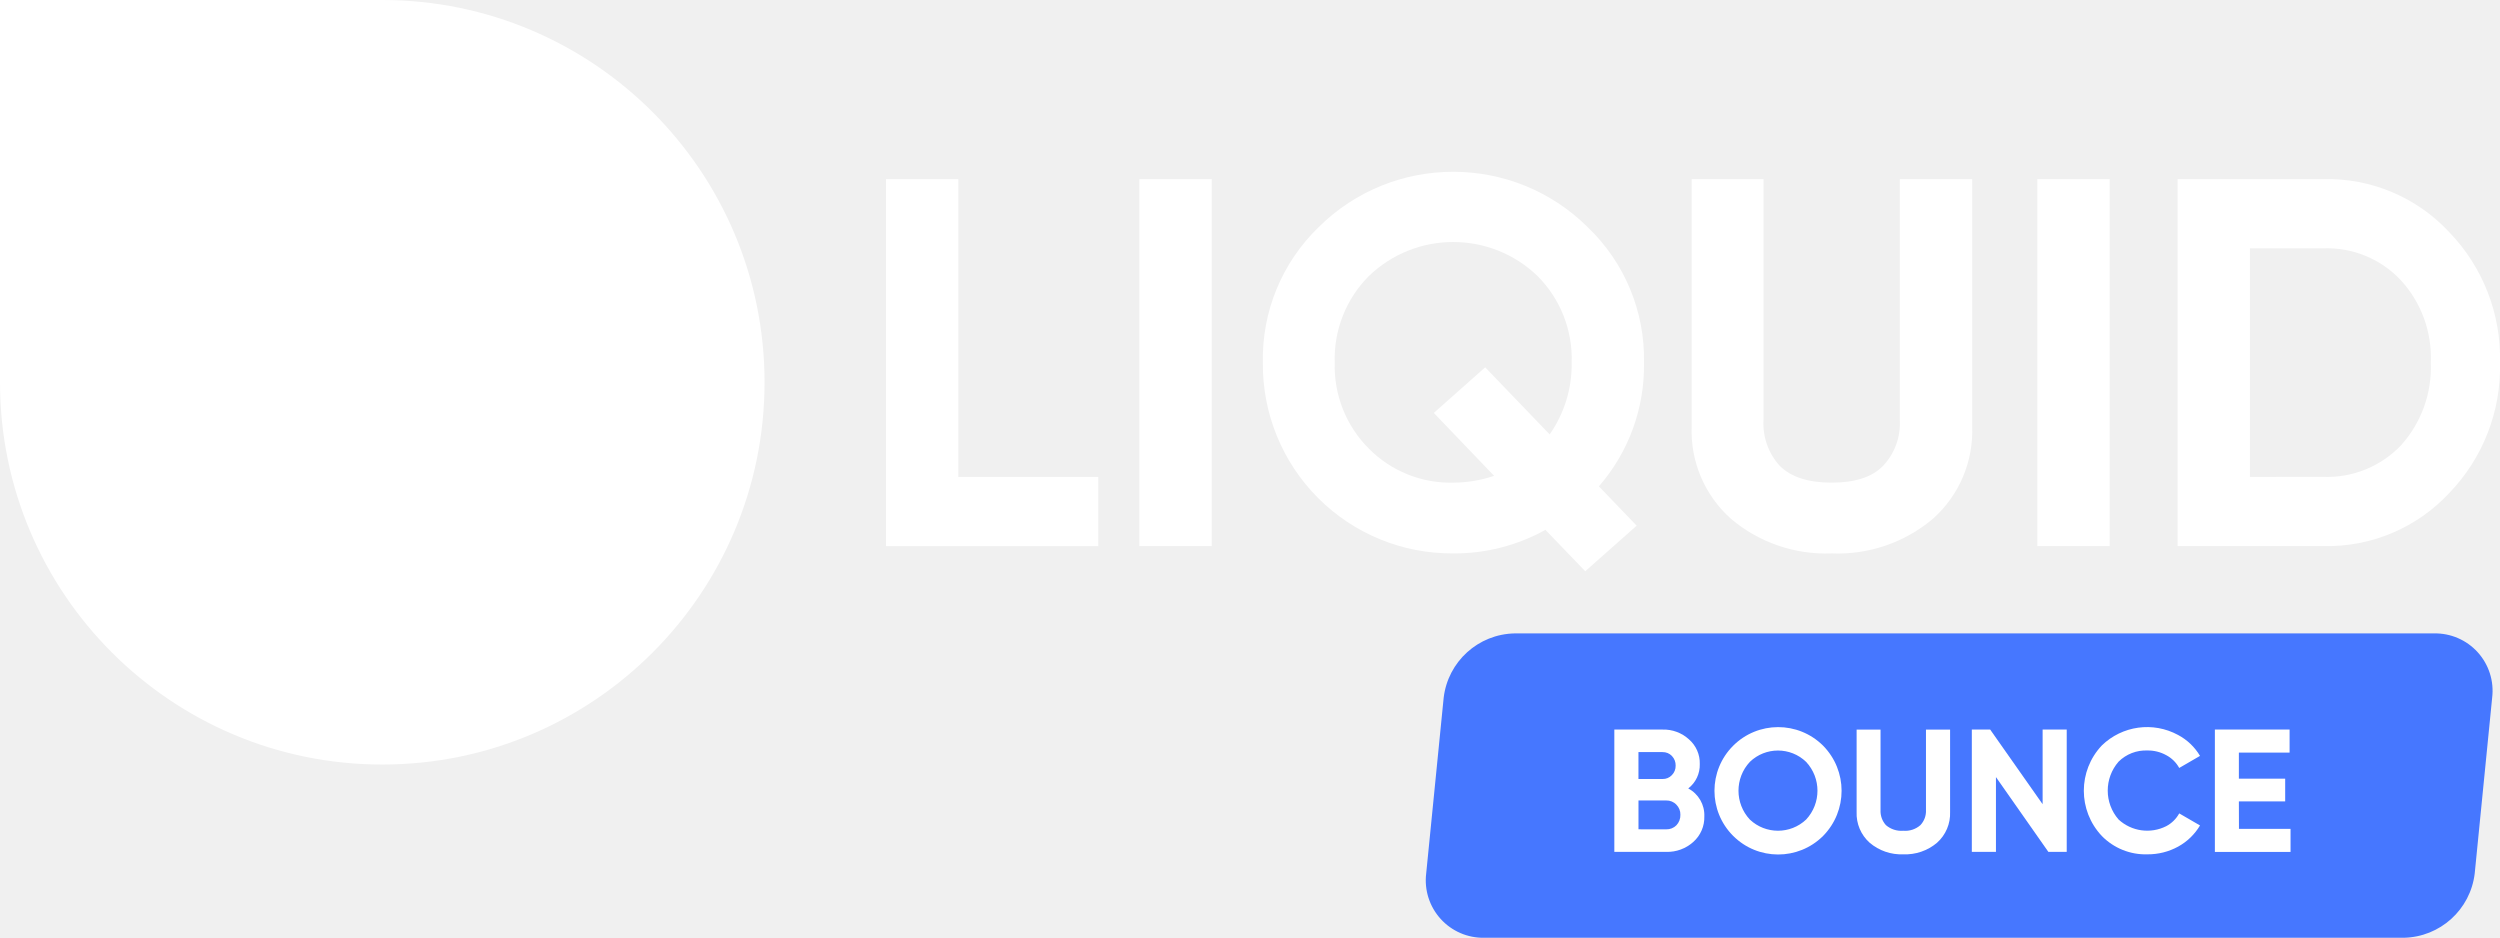
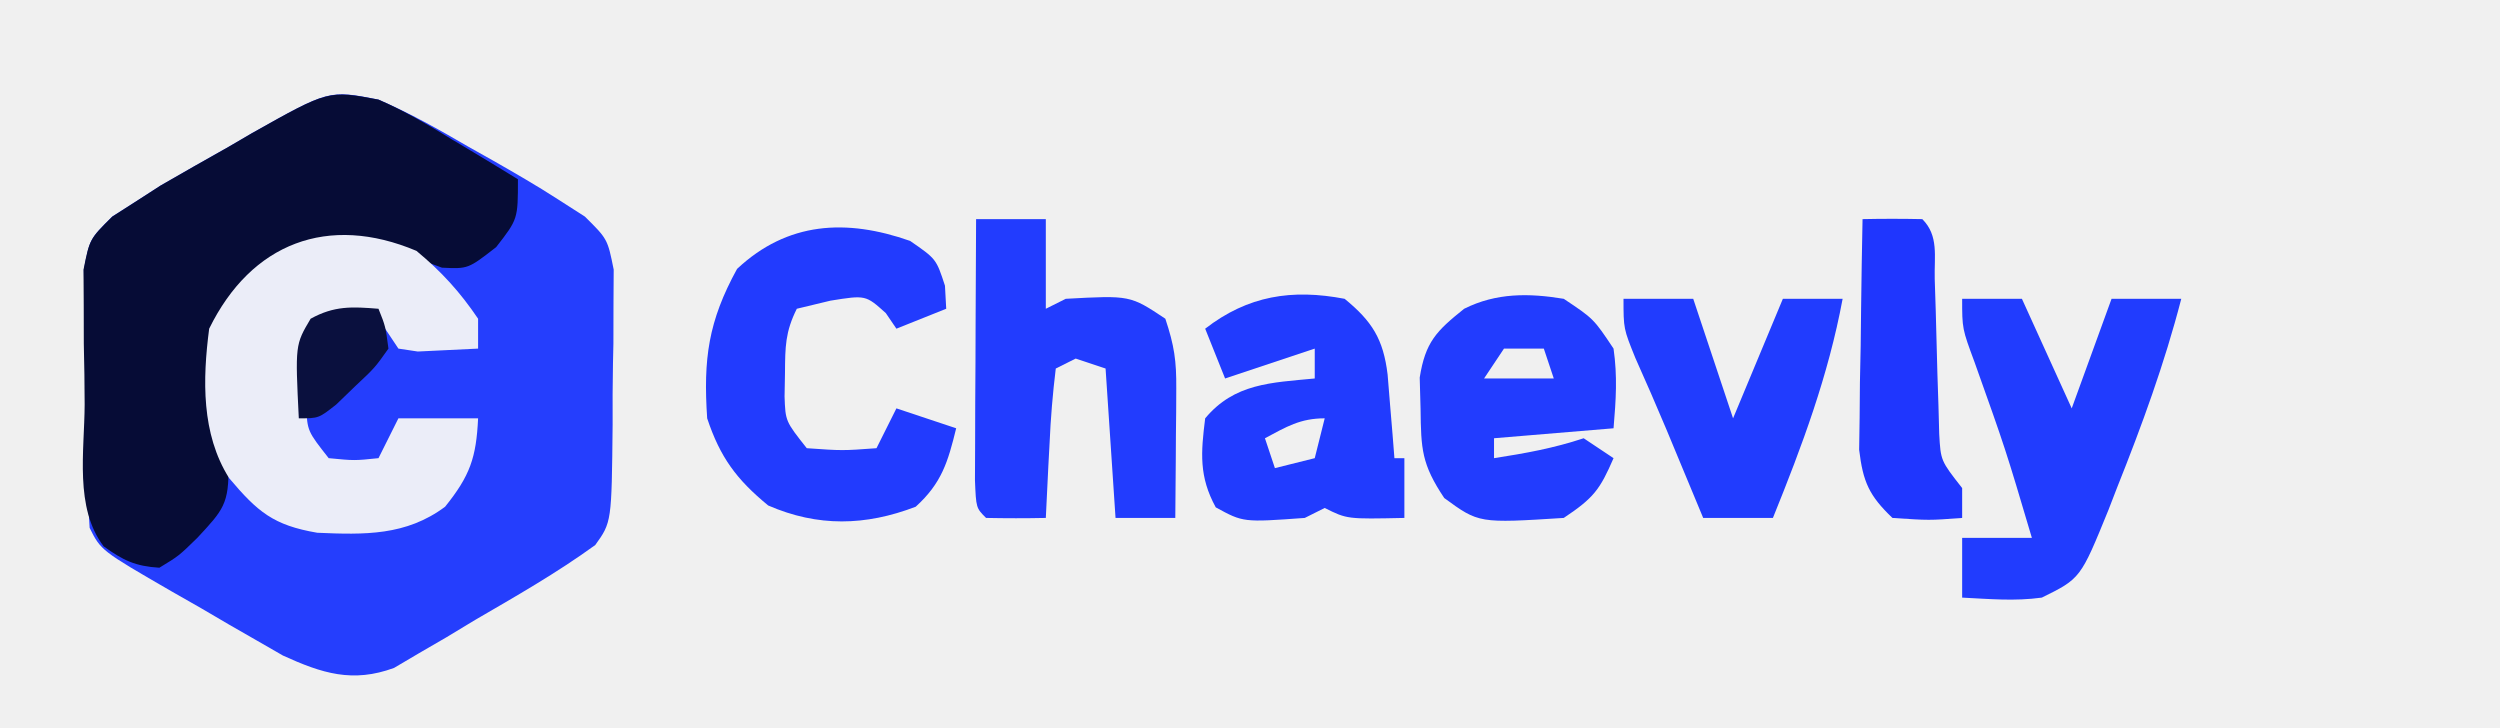
- <svg xmlns="http://www.w3.org/2000/svg" width="261.263" height="98" viewBox="0 0 261.263 98">
-   <path d="M79.9,39.948A39.967,39.967,0,0,0,39.947,0H0V39.948a39.948,39.948,0,1,0,79.9,0Z" fill="#fff" fill-rule="evenodd" />
-   <path d="M62.357,42.2H76.984v7.232H54.8V11.078h7.56Z" transform="translate(37.791 7.64)" fill="#fff" />
-   <path d="M70.47,11.078h7.56v38.35H70.47Z" transform="translate(48.6 7.64)" fill="#fff" />
-   <path d="M117.938,30.566A19.2,19.2,0,0,1,113.226,43.5l3.945,4.109L111.8,52.371l-4.164-4.328A19.529,19.529,0,0,1,98,50.508,19.737,19.737,0,0,1,78.108,30.566a19.121,19.121,0,0,1,5.807-14.134,19.972,19.972,0,0,1,28.16,0A19.033,19.033,0,0,1,117.938,30.566ZM98,43.112a13.443,13.443,0,0,0,4.273-.712l-6.3-6.574,5.369-4.766,6.739,7.012a12.768,12.768,0,0,0,2.3-7.506,12.247,12.247,0,0,0-3.561-9.039,12.7,12.7,0,0,0-17.641,0,12.248,12.248,0,0,0-3.561,9.039,12.18,12.18,0,0,0,3.561,8.985A11.979,11.979,0,0,0,98,43.112Z" transform="translate(53.868 7.327)" fill="#fff" />
-   <path d="M119.258,50.195a15.335,15.335,0,0,1-10.518-3.616,12.271,12.271,0,0,1-4.109-9.7v-25.8h7.505v25.2a6.56,6.56,0,0,0,1.7,4.766q1.754,1.753,5.424,1.753t5.37-1.753a6.445,6.445,0,0,0,1.752-4.766v-25.2h7.561v25.8a12.271,12.271,0,0,1-4.109,9.7A15.416,15.416,0,0,1,119.258,50.195Z" transform="translate(72.159 7.64)" fill="#fff" />
-   <path d="M126.009,11.078h7.56v38.35h-7.56Z" transform="translate(86.903 7.64)" fill="#fff" />
-   <path d="M149.916,11.078a17.388,17.388,0,0,1,13.147,5.533,18.935,18.935,0,0,1,5.314,13.641,18.935,18.935,0,0,1-5.314,13.642,17.388,17.388,0,0,1-13.147,5.533H134.685V11.078Zm0,31.118a10.675,10.675,0,0,0,8.107-3.287,12.17,12.17,0,0,0,3.122-8.656,11.974,11.974,0,0,0-3.122-8.6,10.587,10.587,0,0,0-8.107-3.342h-7.671V42.2Z" transform="translate(92.886 7.64)" fill="#fff" />
-   <path d="M90.05,45.9a7.618,7.618,0,0,1,7.428-6.726h96.054a6,6,0,0,1,6.09,6.726L197.8,64.255a7.619,7.619,0,0,1-7.428,6.726H94.314a6,6,0,0,1-6.09-6.726Z" transform="translate(60.821 27.02)" fill="#4677ff" />
-   <path d="M107.571,51.278a3.158,3.158,0,0,1,1.68,2.922,3.434,3.434,0,0,1-1.151,2.666,4.06,4.06,0,0,1-2.83,1.041H99.846V45.123h5.04a3.922,3.922,0,0,1,2.758,1.023,3.285,3.285,0,0,1,1.132,2.575A3.115,3.115,0,0,1,107.571,51.278Zm-2.685-3.8h-2.519v2.812h2.519a1.279,1.279,0,0,0,.968-.4,1.36,1.36,0,0,0,.4-1,1.4,1.4,0,0,0-.384-1A1.3,1.3,0,0,0,104.886,47.479Zm.384,8.072a1.437,1.437,0,0,0,1.059-.42,1.52,1.52,0,0,0,.421-1.1,1.435,1.435,0,0,0-.421-1.059,1.407,1.407,0,0,0-1.059-.438h-2.9v3.013Z" transform="translate(68.86 31.12)" fill="#fff" />
-   <path d="M117.385,56.349a6.656,6.656,0,1,1,0-9.441,6.722,6.722,0,0,1,0,9.441Zm-7.652-1.717a4.284,4.284,0,0,0,5.882,0,4.42,4.42,0,0,0,0-6.026,4.237,4.237,0,0,0-5.882,0,4.42,4.42,0,0,0,0,6.026Z" transform="translate(73.134 31.015)" fill="#fff" />
-   <path d="M119.708,58.162a5.11,5.11,0,0,1-3.506-1.205,4.092,4.092,0,0,1-1.37-3.232v-8.6h2.5v8.4a2.189,2.189,0,0,0,.566,1.589,2.464,2.464,0,0,0,1.808.584,2.4,2.4,0,0,0,1.789-.584,2.144,2.144,0,0,0,.585-1.589v-8.4H124.6v8.6a4.092,4.092,0,0,1-1.37,3.232A5.138,5.138,0,0,1,119.708,58.162Z" transform="translate(79.194 31.12)" fill="#fff" />
-   <path d="M129.355,45.123h2.519V57.906h-1.918l-5.478-7.816v7.816h-2.521V45.123h1.918l5.48,7.8Z" transform="translate(84.109 31.12)" fill="#fff" />
-   <path d="M135.532,58.267a6.393,6.393,0,0,1-4.767-1.918,6.888,6.888,0,0,1,0-9.46,6.782,6.782,0,0,1,7.962-1.1,5.862,5.862,0,0,1,2.3,2.191l-2.173,1.26a3.322,3.322,0,0,0-1.352-1.333,3.954,3.954,0,0,0-1.972-.493,4.043,4.043,0,0,0-3.014,1.169,4.6,4.6,0,0,0,0,6.045,4.418,4.418,0,0,0,4.986.694,3.317,3.317,0,0,0,1.352-1.333l2.173,1.26a6.036,6.036,0,0,1-2.283,2.21A6.564,6.564,0,0,1,135.532,58.267Z" transform="translate(88.886 31.015)" fill="#fff" />
-   <path d="M139.509,55.5H144.9v2.41h-7.908V45.123H144.8v2.41h-5.3v2.721h4.839v2.374h-4.839Z" transform="translate(94.474 31.12)" fill="#fff" />
+ <svg xmlns="http://www.w3.org/2000/svg" version="1.1" width="251" height="73">
+   <path d="M0 0 C3.158 1.362 6.095 3.017 9.062 4.75 C10.247 5.415 10.247 5.415 11.455 6.094 C13.671 7.357 15.857 8.616 18 10 C18.9 10.576 19.799 11.153 20.726 11.747 C23 14 23 14 23.615 17.069 C23.608 18.244 23.601 19.418 23.594 20.629 C23.591 21.911 23.589 23.193 23.586 24.514 C23.571 25.178 23.557 25.843 23.542 26.527 C23.5 28.56 23.501 30.59 23.508 32.623 C23.409 42.431 23.409 42.431 21.763 44.721 C17.907 47.518 13.802 49.859 9.688 52.25 C8.75 52.817 7.812 53.384 6.846 53.969 C5.931 54.5 5.017 55.031 4.074 55.578 C3.245 56.067 2.416 56.556 1.561 57.06 C-2.595 58.586 -5.659 57.612 -9.593 55.817 C-10.435 55.332 -11.277 54.847 -12.145 54.348 C-13.068 53.818 -13.992 53.289 -14.943 52.744 C-15.89 52.189 -16.837 51.634 -17.812 51.062 C-18.779 50.511 -19.745 49.96 -20.74 49.393 C-27.864 45.273 -27.864 45.273 -29 43 C-29.28 38.896 -29.314 34.791 -29.35 30.679 C-29.367 29.313 -29.394 27.947 -29.432 26.582 C-29.487 24.61 -29.506 22.637 -29.523 20.664 C-29.543 19.483 -29.563 18.302 -29.583 17.084 C-29 14 -29 14 -26.731 11.745 C-25.83 11.169 -24.928 10.593 -24 10 C-23.299 9.547 -22.598 9.094 -21.875 8.628 C-19.612 7.322 -17.341 6.03 -15.062 4.75 C-13.884 4.062 -13.884 4.062 -12.682 3.359 C-4.962 -0.982 -4.962 -0.982 0 0 Z " fill="#253EFD" transform="translate(38,10)" />
+   <path d="M0 0 C2.597 1.126 4.97 2.514 7.375 4 C8.016 4.382 8.656 4.763 9.316 5.156 C10.885 6.093 12.443 7.045 14 8 C14 12 14 12 11.812 14.812 C9 17 9 17 6.375 16.875 C5.591 16.586 4.808 16.297 4 16 C-0.988 14.337 -5.984 14.167 -10.875 16.188 C-14.064 18.908 -15.814 21.005 -16.215 25.301 C-16.27 29.338 -16.063 32.753 -15.062 36.688 C-14.988 40.616 -15.598 41.206 -18.188 44 C-20.043 45.812 -20.043 45.812 -22 47 C-24.415 46.853 -25.642 46.259 -27.593 44.851 C-30.54 40.975 -29.517 35.286 -29.501 30.603 C-29.5 28.572 -29.542 26.544 -29.586 24.514 C-29.589 23.232 -29.591 21.95 -29.594 20.629 C-29.601 19.454 -29.608 18.279 -29.615 17.069 C-29 14 -29 14 -26.726 11.747 C-25.827 11.17 -24.927 10.594 -24 10 C-23.299 9.547 -22.598 9.094 -21.875 8.628 C-19.612 7.322 -17.341 6.03 -15.062 4.75 C-13.884 4.062 -13.884 4.062 -12.682 3.359 C-5.021 -0.949 -5.021 -0.949 0 0 Z " fill="#060C36" transform="translate(38,10)" />
+   <path d="M0 0 C2.5 2.071 4.37 4.12 6.188 6.812 C6.188 7.803 6.188 8.793 6.188 9.812 C4.909 9.874 3.63 9.936 2.312 10 C1.593 10.035 0.874 10.07 0.133 10.105 C-0.509 10.009 -1.151 9.912 -1.812 9.812 C-2.473 8.822 -3.132 7.832 -3.812 6.812 C-6.312 6.396 -6.312 6.396 -8.812 6.812 C-10.997 8.59 -10.997 8.59 -11.078 10.871 C-11.073 11.656 -11.068 12.441 -11.062 13.25 C-11.068 14.032 -11.073 14.815 -11.078 15.621 C-10.944 18.103 -10.944 18.103 -8.812 20.812 C-6.229 21.063 -6.229 21.063 -3.812 20.812 C-3.152 19.492 -2.493 18.172 -1.812 16.812 C0.828 16.812 3.467 16.812 6.188 16.812 C6.004 20.763 5.38 22.573 2.875 25.688 C-1.046 28.611 -5.223 28.507 -9.961 28.301 C-14.363 27.547 -15.939 26.215 -18.812 22.812 C-21.61 18.361 -21.473 12.905 -20.812 7.812 C-16.583 -0.804 -8.859 -3.741 0 0 Z " fill="#EBEDF8" transform="translate(41.8125,25.1875)" />
+   <path d="M0 0 C2.31 0 4.62 0 7 0 C7 2.97 7 5.94 7 9 C7.66 8.67 8.32 8.34 9 8 C15.471 7.647 15.471 7.647 19 10 C19.902 12.707 20.119 14.238 20.098 17.012 C20.094 17.769 20.091 18.526 20.088 19.307 C20.08 20.092 20.071 20.878 20.062 21.688 C20.058 22.485 20.053 23.282 20.049 24.104 C20.037 26.069 20.019 28.035 20 30 C18.02 30 16.04 30 14 30 C13.67 25.05 13.34 20.1 13 15 C12.01 14.67 11.02 14.34 10 14 C9.01 14.495 9.01 14.495 8 15 C7.688 17.549 7.487 20.004 7.375 22.562 C7.336 23.273 7.298 23.984 7.258 24.717 C7.163 26.477 7.081 28.239 7 30 C5 30.043 3 30.041 1 30 C0 29 0 29 -0.114 26.224 C-0.108 25.015 -0.103 23.805 -0.098 22.559 C-0.094 21.253 -0.091 19.948 -0.088 18.604 C-0.08 17.215 -0.071 15.826 -0.062 14.438 C-0.057 13.045 -0.053 11.652 -0.049 10.26 C-0.037 6.84 -0.021 3.42 0 0 Z " fill="#223CFE" transform="translate(98,22)" />
+   <path d="M0 0 C2.625 1.812 2.625 1.812 3.5 4.5 C3.541 5.263 3.583 6.026 3.625 6.812 C1.975 7.473 0.325 8.133 -1.375 8.812 C-1.726 8.297 -2.076 7.781 -2.438 7.25 C-4.459 5.431 -4.459 5.431 -8 6 C-9.671 6.402 -9.671 6.402 -11.375 6.812 C-12.545 9.152 -12.541 10.646 -12.562 13.25 C-12.577 14.032 -12.591 14.815 -12.605 15.621 C-12.516 18.105 -12.516 18.105 -10.375 20.812 C-6.791 21.063 -6.791 21.063 -3.375 20.812 C-2.715 19.492 -2.055 18.172 -1.375 16.812 C0.605 17.473 2.585 18.133 4.625 18.812 C3.797 22.199 3.174 24.313 0.562 26.688 C-4.488 28.622 -9.269 28.728 -14.25 26.562 C-17.44 23.936 -19.067 21.735 -20.375 17.812 C-20.773 11.847 -20.263 8.073 -17.375 2.812 C-12.316 -1.931 -6.405 -2.254 0 0 Z " fill="#223BFE" transform="translate(91.375,24.1875)" />
+   <path d="M0 0 C1.98 0 3.96 0 6 0 C7.65 3.63 9.3 7.26 11 11 C12.32 7.37 13.64 3.74 15 0 C17.31 0 19.62 0 22 0 C20.325 6.491 18.044 12.72 15.562 18.938 C15.274 19.683 14.986 20.429 14.689 21.197 C11.884 28.084 11.884 28.084 8 30 C5.263 30.375 2.78 30.139 0 30 C0 28.02 0 26.04 0 24 C2.31 24 4.62 24 7 24 C4.363 15.107 4.363 15.107 1.25 6.375 C0 3 0 3 0 0 Z " fill="#213CFE" transform="translate(197,30)" />
+   <path d="M0 0 C2.756 2.253 3.883 4.037 4.316 7.602 C4.398 8.599 4.479 9.597 4.562 10.625 C4.688 12.129 4.688 12.129 4.816 13.664 C4.877 14.435 4.938 15.206 5 16 C5.33 16 5.66 16 6 16 C6 17.98 6 19.96 6 22 C0.25 22.125 0.25 22.125 -2 21 C-2.66 21.33 -3.32 21.66 -4 22 C-10.18 22.449 -10.18 22.449 -12.938 20.938 C-14.633 17.845 -14.431 15.445 -14 12 C-11.068 8.482 -7.378 8.421 -3 8 C-3 7.01 -3 6.02 -3 5 C-7.455 6.485 -7.455 6.485 -12 8 C-12.66 6.35 -13.32 4.7 -14 3 C-9.703 -0.326 -5.279 -1.008 0 0 Z M-8 14 C-7.67 14.99 -7.34 15.98 -7 17 C-5.68 16.67 -4.36 16.34 -3 16 C-2.67 14.68 -2.34 13.36 -2 12 C-4.463 12 -5.852 12.855 -8 14 Z " fill="#213BFE" transform="translate(135,30)" />
+   <path d="M0 0 C3 2 3 2 5 5 C5.4 7.807 5.242 10.142 5 13 C-0.94 13.495 -0.94 13.495 -7 14 C-7 14.66 -7 15.32 -7 16 C-3.877 15.514 -1.004 15.001 2 14 C2.99 14.66 3.98 15.32 5 16 C3.63 19.161 3.011 19.993 0 22 C-8.523 22.541 -8.523 22.541 -12 20 C-14.279 16.581 -14.325 15.097 -14.375 11.062 C-14.403 10.022 -14.432 8.982 -14.461 7.91 C-13.894 4.333 -12.785 3.231 -10 1 C-6.768 -0.616 -3.494 -0.575 0 0 Z M-6 5 C-6.99 6.485 -6.99 6.485 -8 8 C-5.69 8 -3.38 8 -1 8 C-1.33 7.01 -1.66 6.02 -2 5 C-3.32 5 -4.64 5 -6 5 Z " fill="#223CFE" transform="translate(157,30)" />
+   <path d="M0 0 C2.31 0 4.62 0 7 0 C8.32 3.96 9.64 7.92 11 12 C12.65 8.04 14.3 4.08 16 0 C17.98 0 19.96 0 22 0 C20.56 7.723 17.945 14.728 15 22 C12.69 22 10.38 22 8 22 C7.511 20.822 7.511 20.822 7.012 19.621 C6.356 18.045 6.356 18.045 5.688 16.438 C5.234 15.344 4.78 14.251 4.312 13.125 C3.3 10.714 2.257 8.324 1.188 5.938 C0 3 0 3 0 0 Z " fill="#213CFE" transform="translate(163,30)" />
+   <path d="M0 0 C2 -0.043 4 -0.041 6 0 C7.669 1.669 7.188 3.731 7.246 6.023 C7.279 7.044 7.312 8.065 7.346 9.117 C7.407 11.281 7.464 13.445 7.518 15.609 C7.552 16.633 7.586 17.656 7.621 18.711 C7.646 19.652 7.671 20.594 7.697 21.564 C7.847 24.256 7.847 24.256 10 27 C10 27.99 10 28.98 10 30 C6.688 30.25 6.688 30.25 3 30 C0.658 27.762 0.046 26.387 -0.341 23.159 C-0.325 22.091 -0.309 21.023 -0.293 19.922 C-0.278 18.182 -0.278 18.182 -0.264 16.406 C-0.239 15.2 -0.213 13.993 -0.188 12.75 C-0.174 11.528 -0.16 10.306 -0.146 9.047 C-0.111 6.031 -0.062 3.016 0 0 Z " fill="#1F36FE" transform="translate(187,22)" />
+   <path d="M0 0 C0.707 1.766 0.707 1.766 1 4 C-0.363 5.922 -0.363 5.922 -2.312 7.75 C-3.266 8.67 -3.266 8.67 -4.238 9.609 C-6 11 -6 11 -8 11 C-8.363 3.612 -8.363 3.612 -6.812 1 C-4.44 -0.309 -2.666 -0.216 0 0 Z " fill="#0A103E" transform="translate(38,31)" />
</svg>
